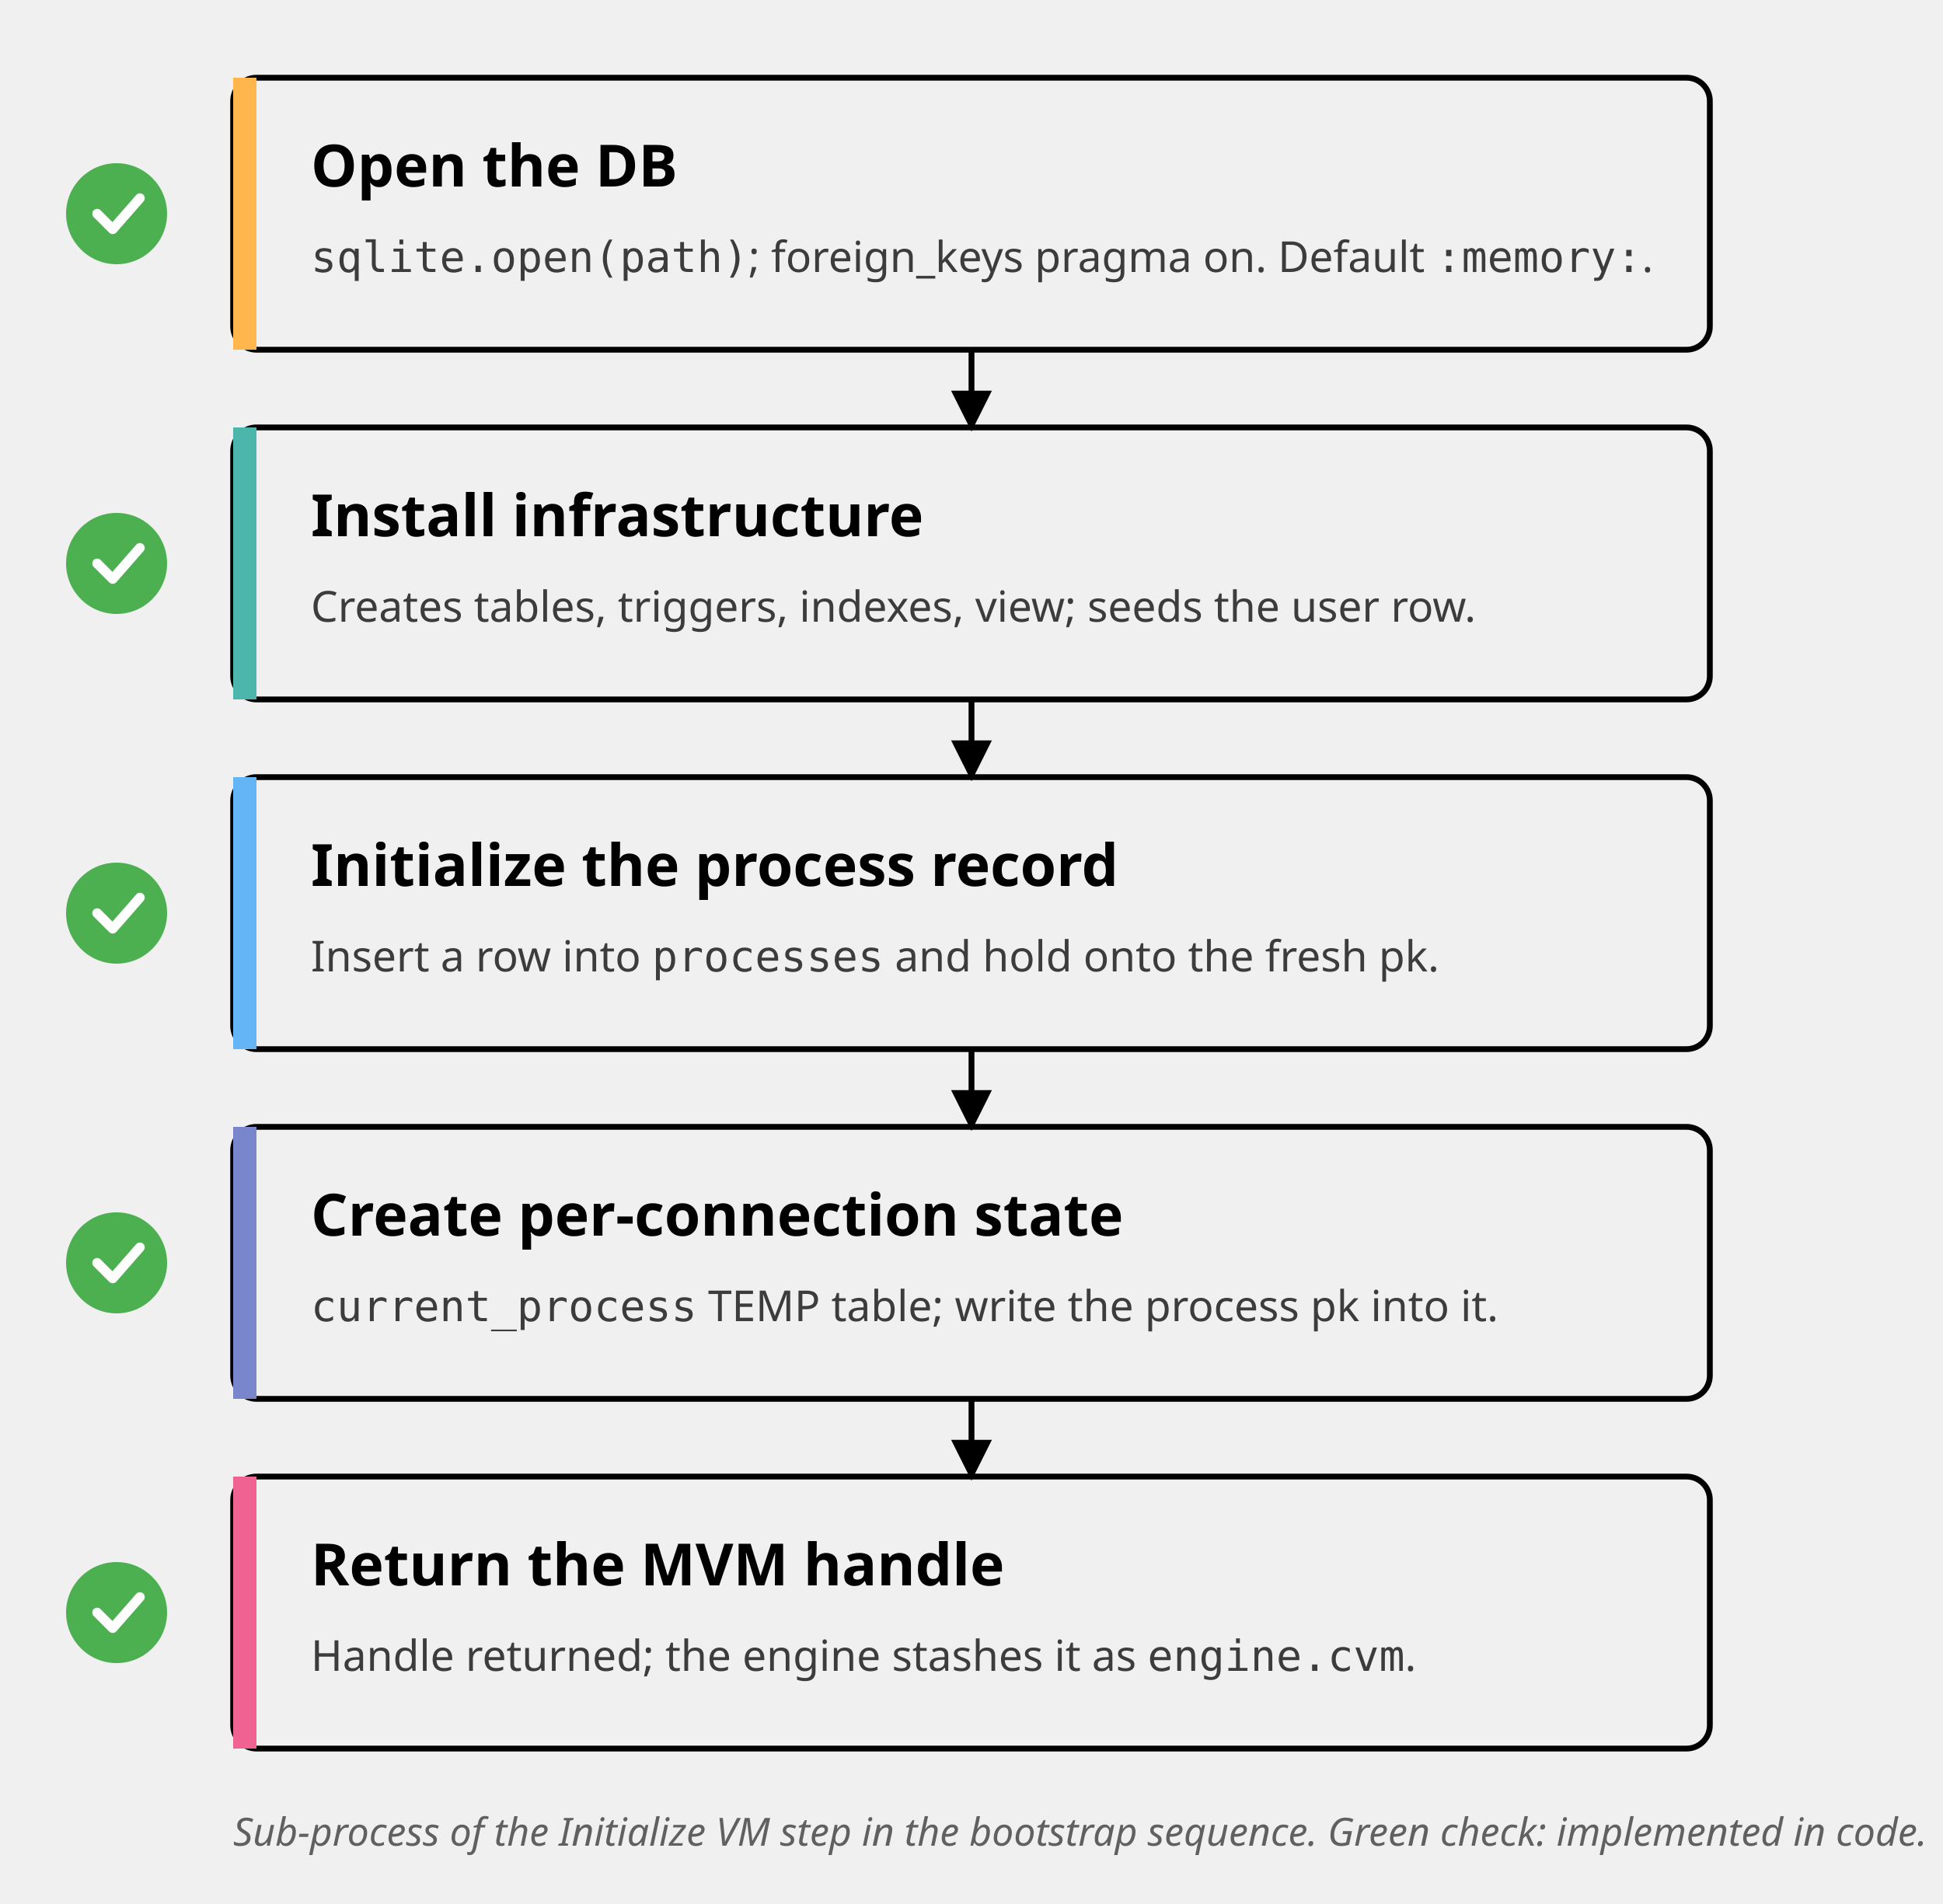
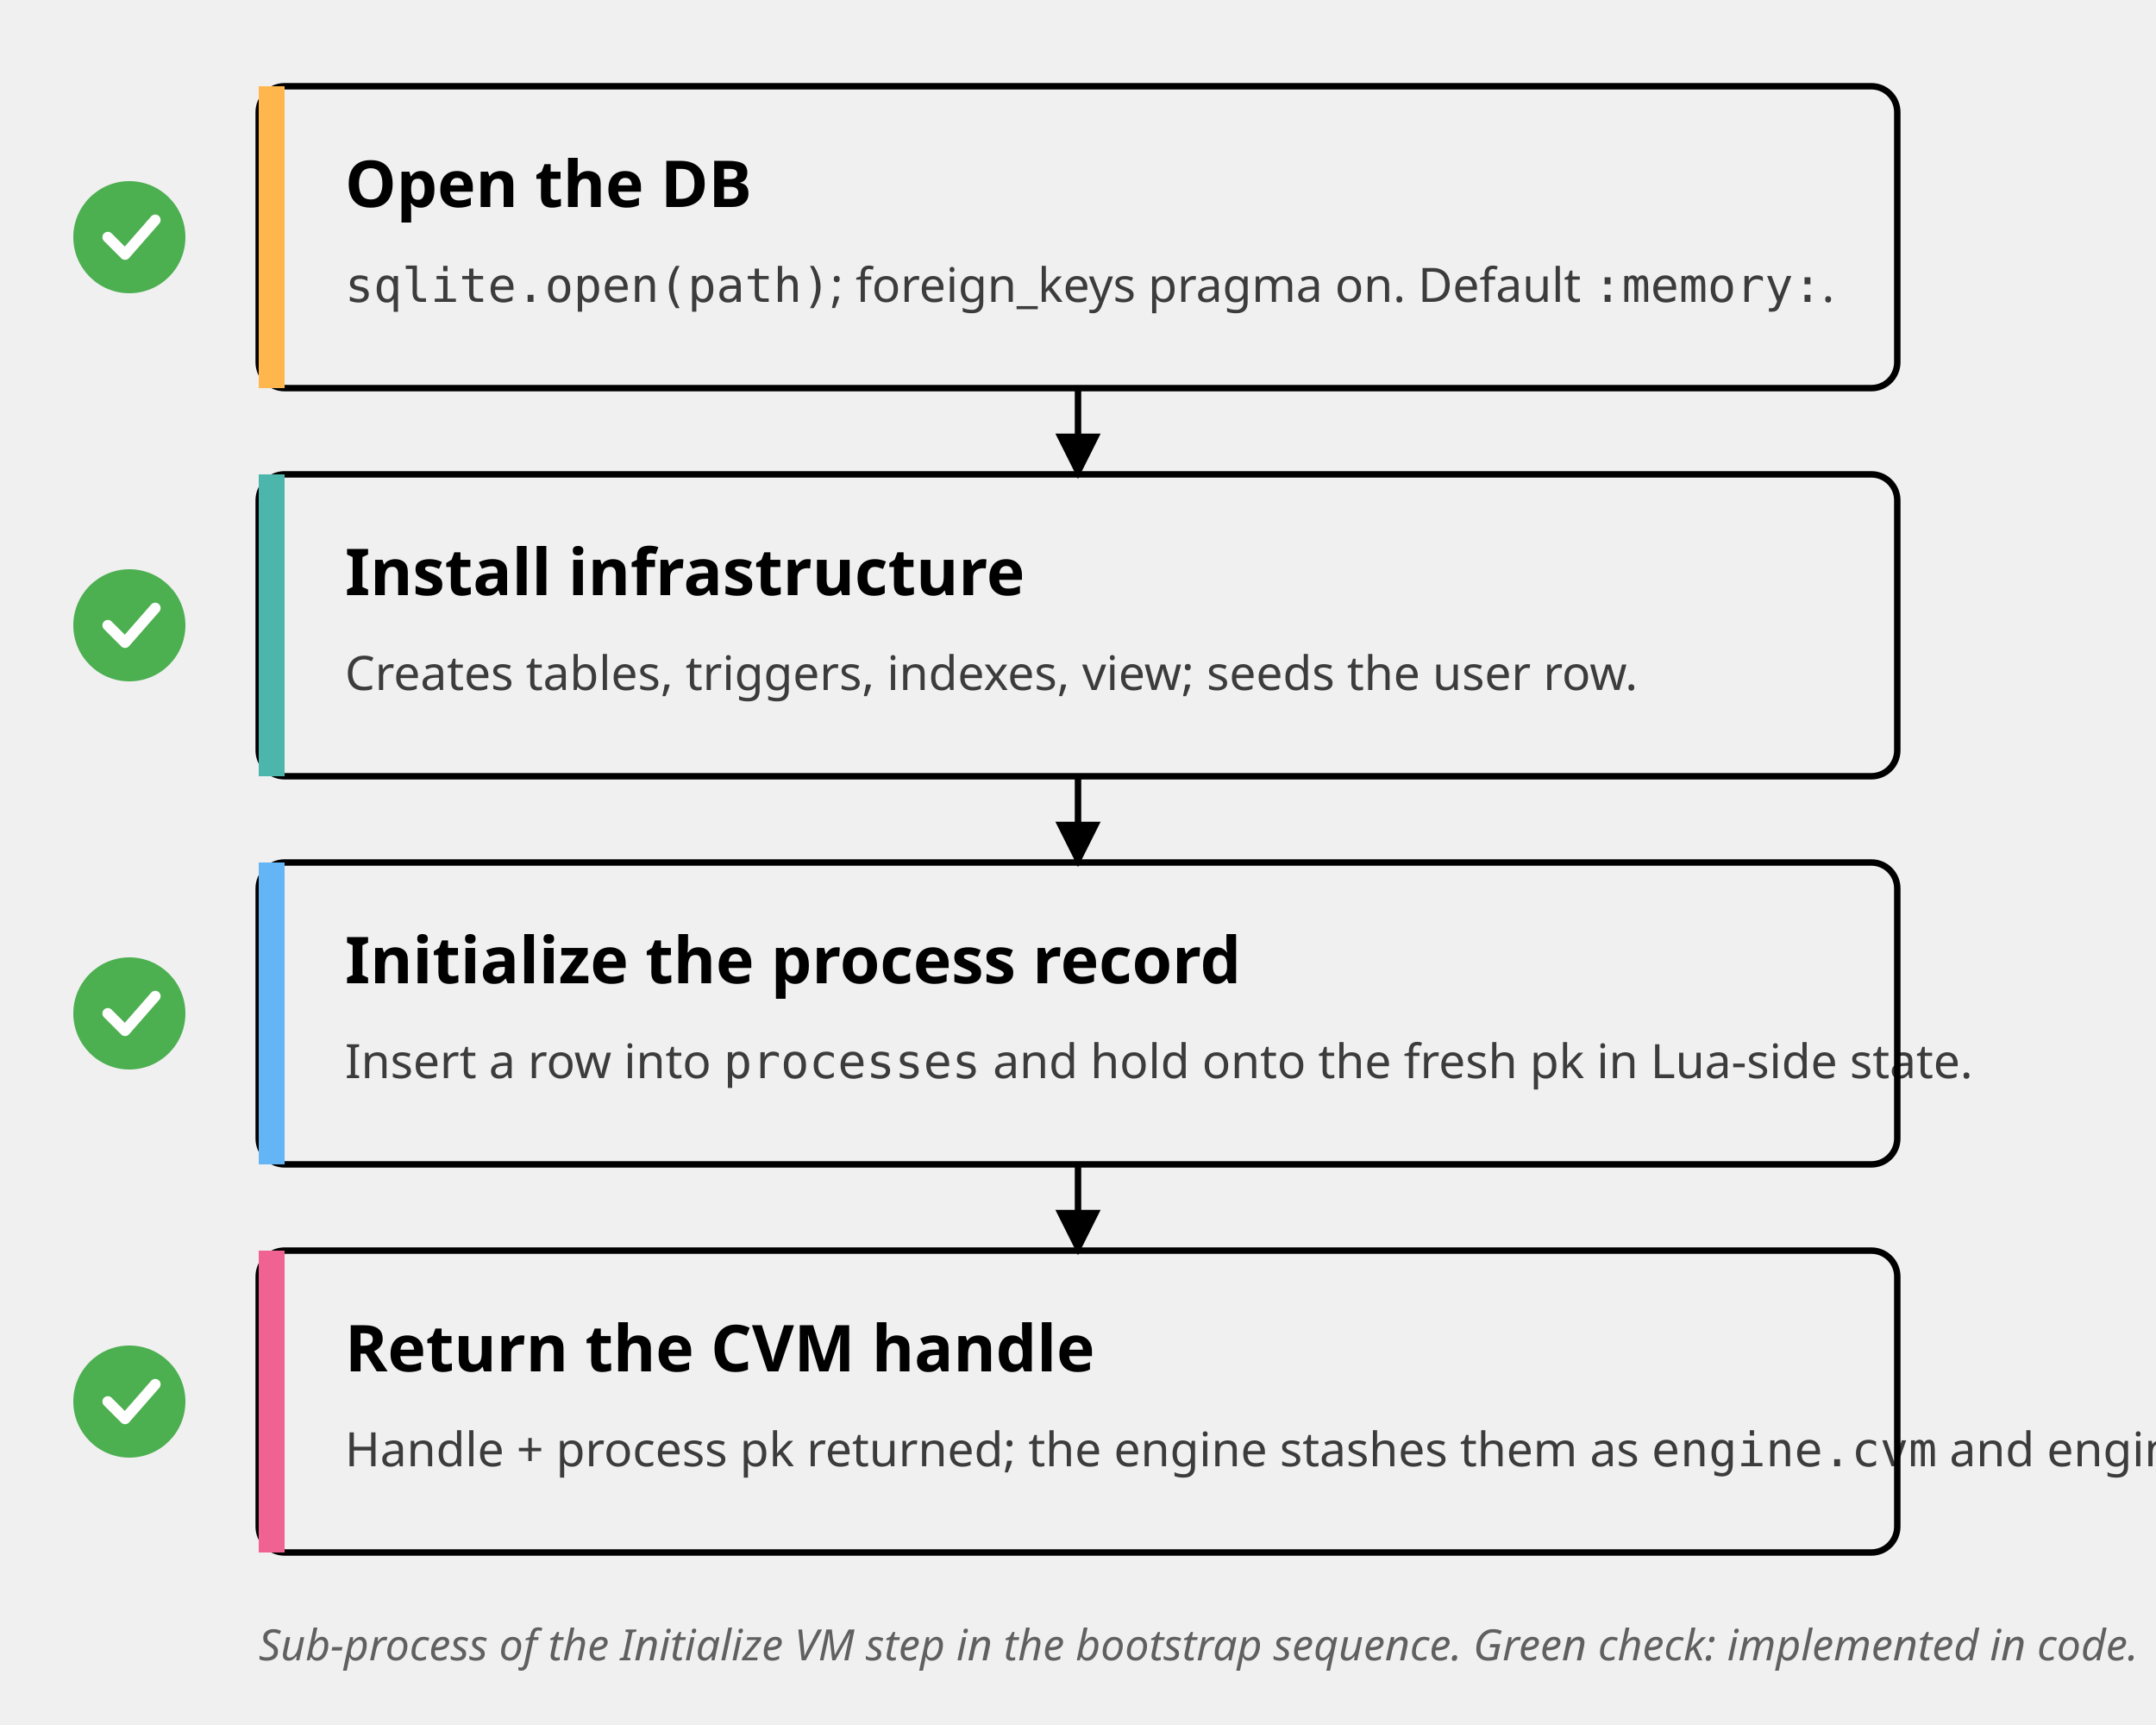
- <svg xmlns="http://www.w3.org/2000/svg" viewBox="0 0 500 490" width="500" role="img" aria-label="Initialize VM sub-process, top to bottom, all five sub-steps implemented: open the DB, install infrastructure, initialize the process record, create per-connection state, return the MVM handle.">
+ <svg xmlns="http://www.w3.org/2000/svg" viewBox="0 0 500 400" width="500" role="img" aria-label="Initialize VM sub-process, top to bottom, all four sub-steps implemented: open the DB, install infrastructure, initialize the process record, return the CVM handle.">
  <defs>
    <marker id="arrow" viewBox="0 0 10 10" refX="9" refY="5" markerWidth="7" markerHeight="7" orient="auto-start-reverse">
      <path d="M 0 0 L 10 5 L 0 10 z" fill="currentColor" />
    </marker>
    <g id="done-check">
      <circle r="13" fill="#4caf50" />
      <path d="M -5 0 L -1 4 L 6 -4" fill="none" stroke="#ffffff" stroke-width="2.5" stroke-linecap="round" stroke-linejoin="round" />
    </g>
  </defs>
  <g fill="currentColor" font-family="sans-serif">
    <use href="#done-check" x="30" y="55" />
    <rect x="60" y="20" width="380" height="70" rx="6" ry="6" fill="none" stroke="currentColor" stroke-width="1.5" />
    <rect x="60" y="20" width="6" height="70" fill="#ffb74d" />
    <text x="80" y="48" font-size="15" font-weight="bold">Open the DB</text>
    <text x="80" y="70" font-size="11" opacity="0.75">
      <tspan font-family="monospace">sqlite.open(path)</tspan>; foreign_keys pragma on. Default <tspan font-family="monospace">:memory:</tspan>.</text>
    <line x1="250" y1="90" x2="250" y2="110" stroke="currentColor" stroke-width="1.5" marker-end="url(#arrow)" />
    <use href="#done-check" x="30" y="145" />
    <rect x="60" y="110" width="380" height="70" rx="6" ry="6" fill="none" stroke="currentColor" stroke-width="1.5" />
    <rect x="60" y="110" width="6" height="70" fill="#4db6ac" />
    <text x="80" y="138" font-size="15" font-weight="bold">Install infrastructure</text>
    <text x="80" y="160" font-size="11" opacity="0.75">Creates tables, triggers, indexes, view; seeds the user row.</text>
    <line x1="250" y1="180" x2="250" y2="200" stroke="currentColor" stroke-width="1.5" marker-end="url(#arrow)" />
    <use href="#done-check" x="30" y="235" />
    <rect x="60" y="200" width="380" height="70" rx="6" ry="6" fill="none" stroke="currentColor" stroke-width="1.5" />
    <rect x="60" y="200" width="6" height="70" fill="#64b5f6" />
    <text x="80" y="228" font-size="15" font-weight="bold">Initialize the process record</text>
-     <text x="80" y="250" font-size="11" opacity="0.75">Insert a row into <tspan font-family="monospace">processes</tspan> and hold onto the fresh pk.</text>
+     <text x="80" y="250" font-size="11" opacity="0.75">Insert a row into <tspan font-family="monospace">processes</tspan> and hold onto the fresh pk in Lua-side state.</text>
    <line x1="250" y1="270" x2="250" y2="290" stroke="currentColor" stroke-width="1.5" marker-end="url(#arrow)" />
    <use href="#done-check" x="30" y="325" />
    <rect x="60" y="290" width="380" height="70" rx="6" ry="6" fill="none" stroke="currentColor" stroke-width="1.5" />
-     <rect x="60" y="290" width="6" height="70" fill="#7986cb" />
-     <text x="80" y="318" font-size="15" font-weight="bold">Create per-connection state</text>
-     <text x="80" y="340" font-size="11" opacity="0.75">
-       <tspan font-family="monospace">current_process</tspan> TEMP table; write the process pk into it.</text>
-     <line x1="250" y1="360" x2="250" y2="380" stroke="currentColor" stroke-width="1.5" marker-end="url(#arrow)" />
-     <use href="#done-check" x="30" y="415" />
-     <rect x="60" y="380" width="380" height="70" rx="6" ry="6" fill="none" stroke="currentColor" stroke-width="1.5" />
-     <rect x="60" y="380" width="6" height="70" fill="#f06292" />
-     <text x="80" y="408" font-size="15" font-weight="bold">Return the MVM handle</text>
-     <text x="80" y="430" font-size="11" opacity="0.75">Handle returned; the engine stashes it as <tspan font-family="monospace">engine.cvm</tspan>.</text>
-     <text x="60" y="475" font-size="10" opacity="0.6" font-style="italic">Sub-process of the Initialize VM step in the bootstrap sequence. Green check: implemented in code.</text>
+     <rect x="60" y="290" width="6" height="70" fill="#f06292" />
+     <text x="80" y="318" font-size="15" font-weight="bold">Return the CVM handle</text>
+     <text x="80" y="340" font-size="11" opacity="0.75">Handle + process pk returned; the engine stashes them as <tspan font-family="monospace">engine.cvm</tspan> and engine state.</text>
+     <text x="60" y="385" font-size="10" opacity="0.6" font-style="italic">Sub-process of the Initialize VM step in the bootstrap sequence. Green check: implemented in code.</text>
  </g>
</svg>
